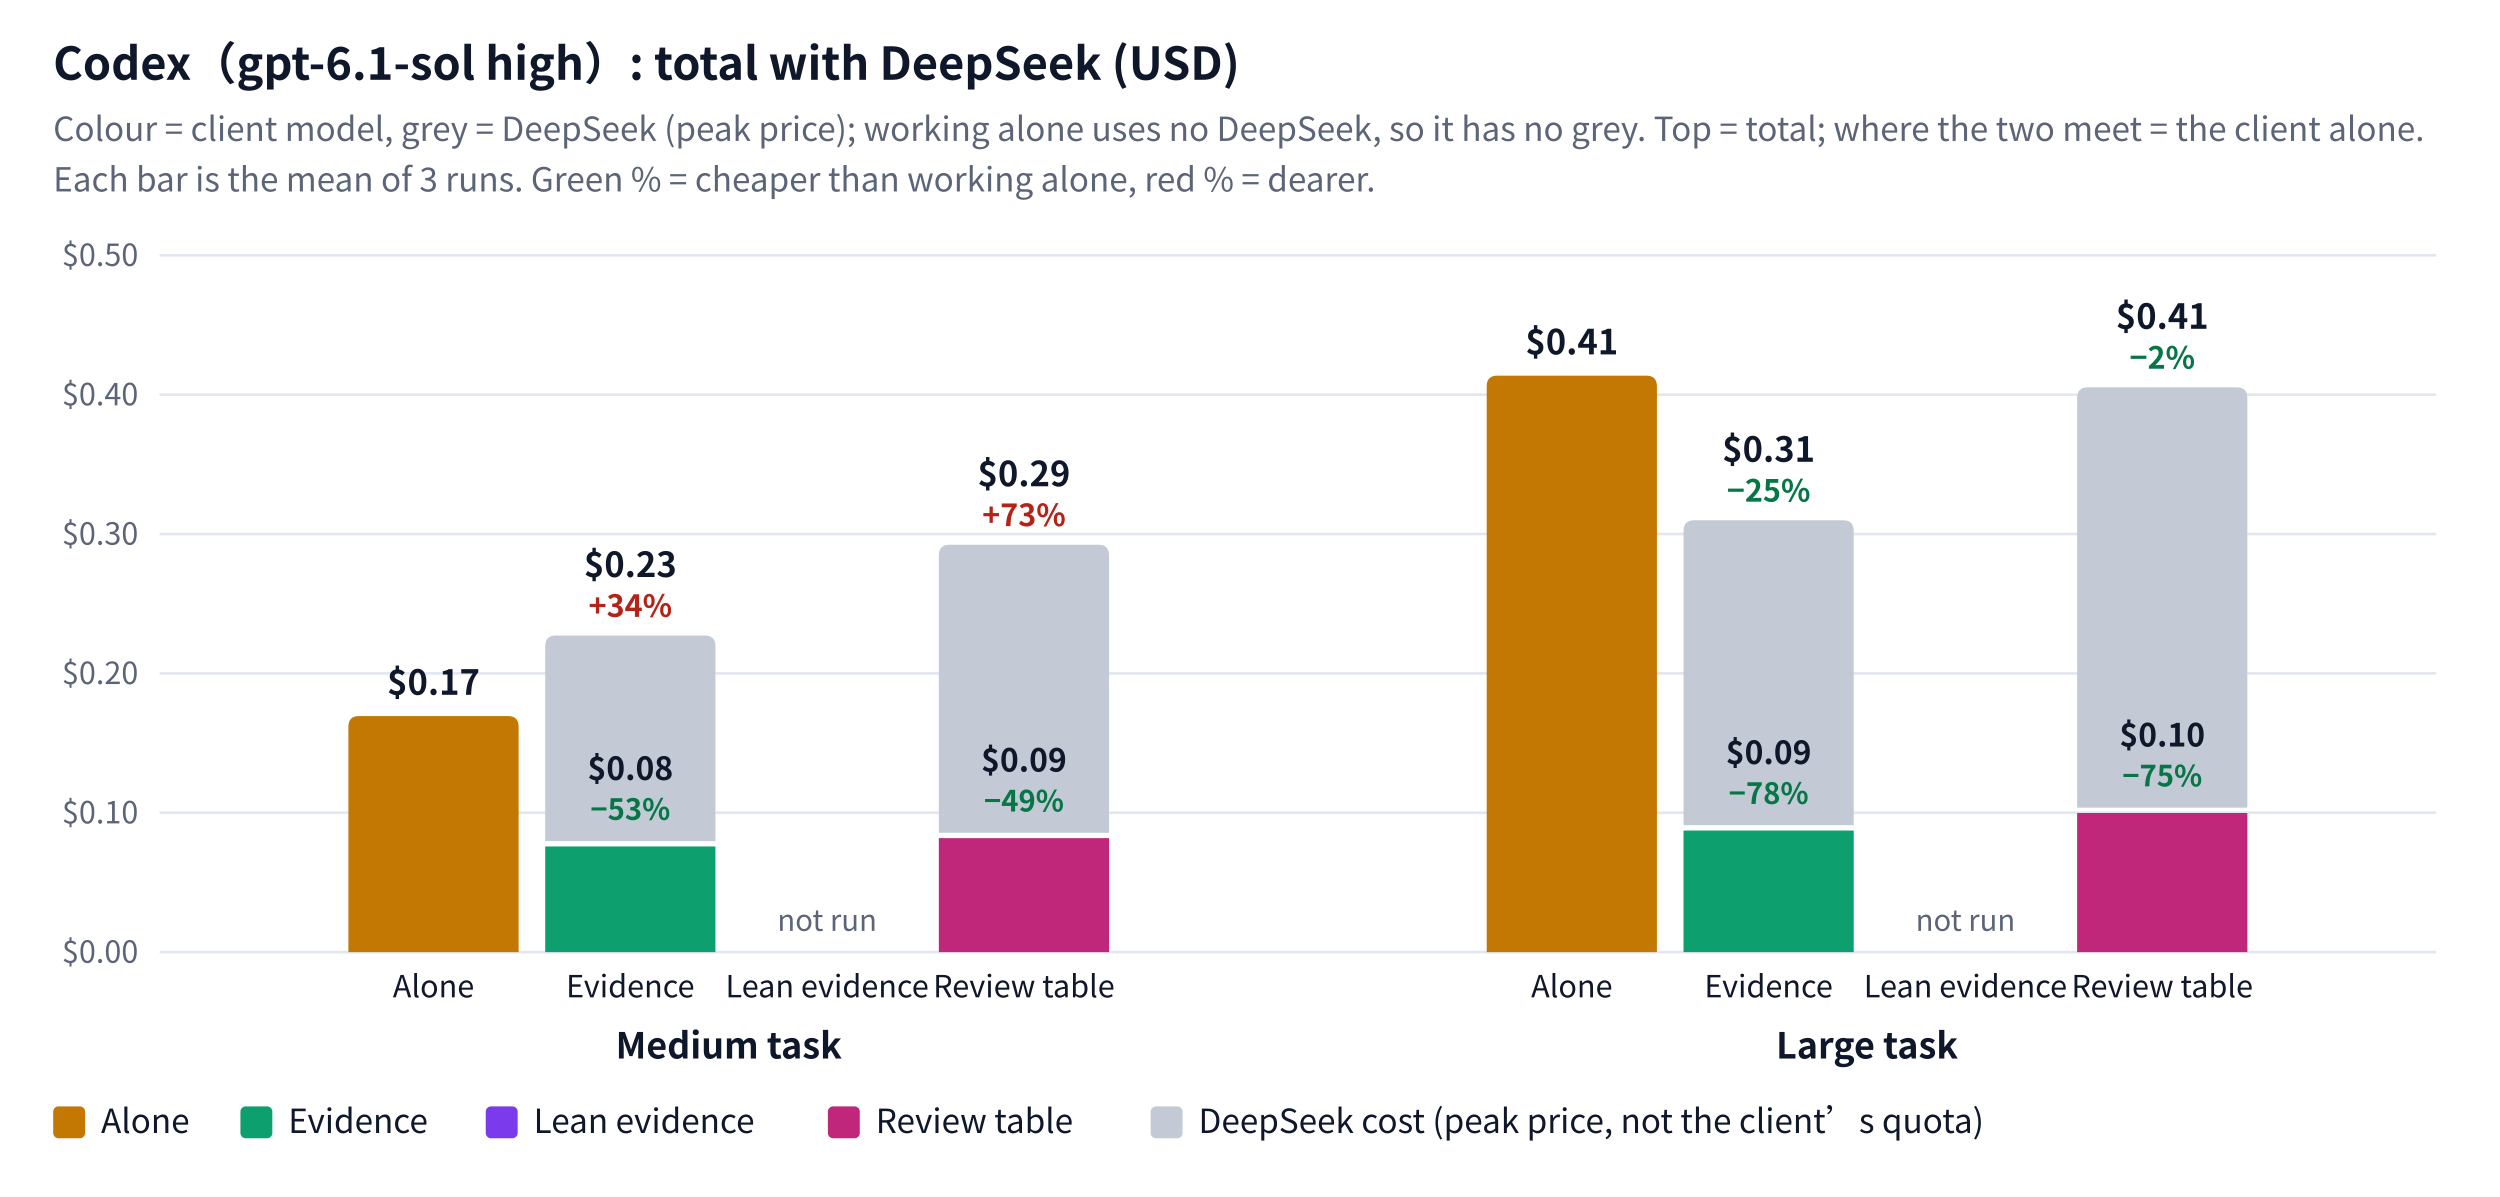
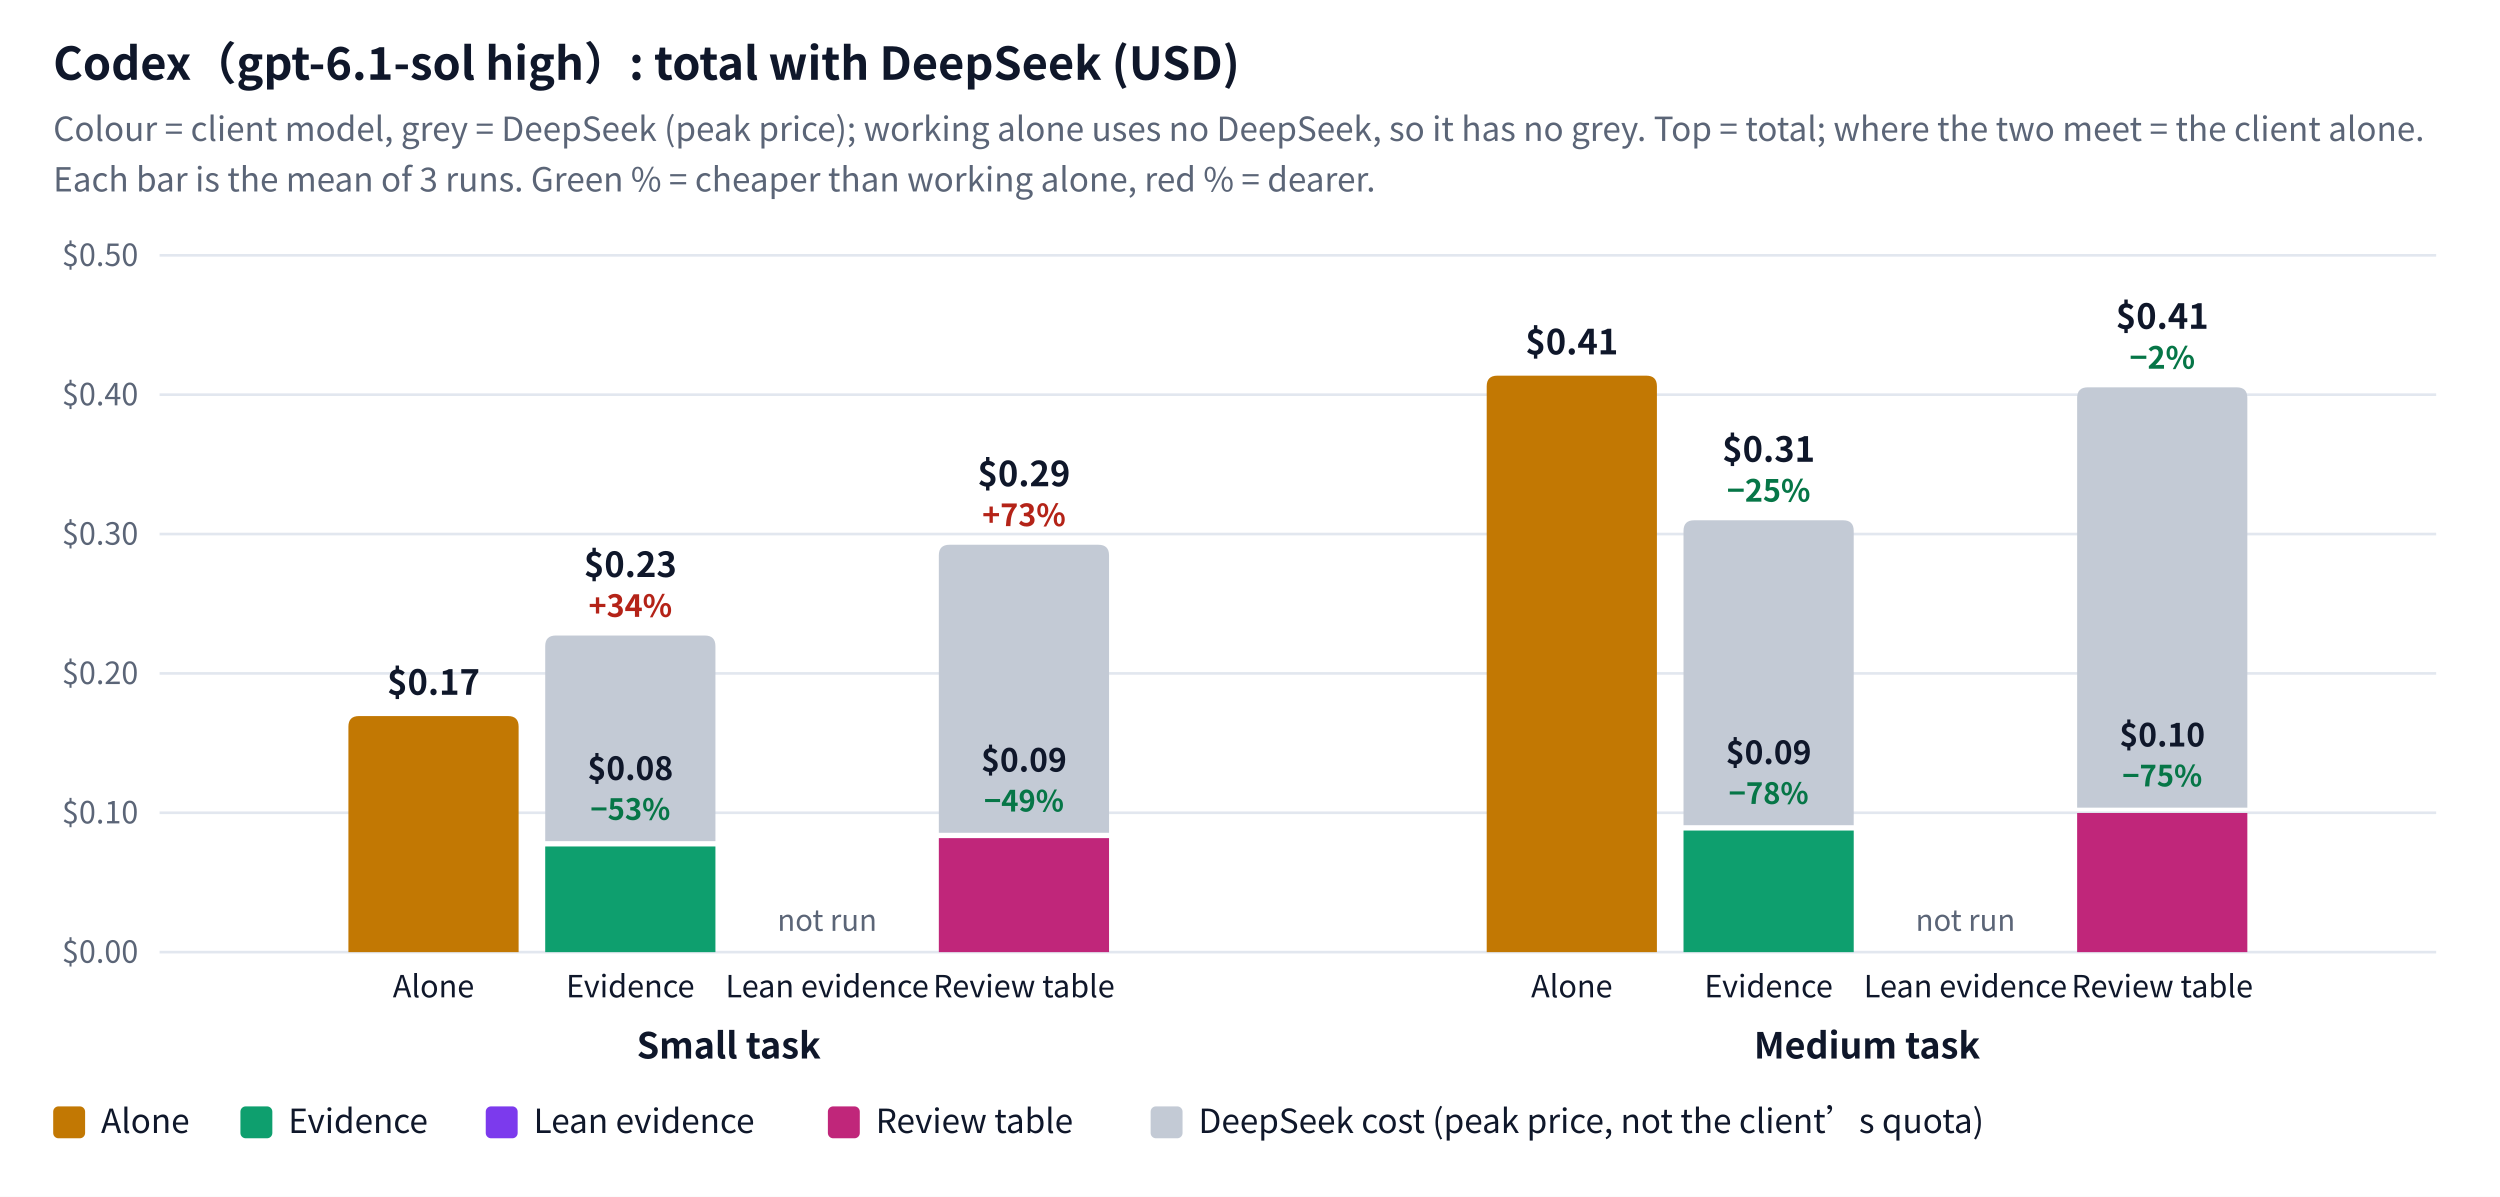
<svg xmlns="http://www.w3.org/2000/svg" width="940" height="450" viewBox="0 0 940 450" font-family="-apple-system, 'Segoe UI', 'PingFang SC', 'Noto Sans CJK SC', Helvetica, Arial, sans-serif">
  <rect width="940" height="450" fill="#FFFFFF" />
  <text x="20" y="30" font-size="17" font-weight="600" fill="#0F172A">Codex（gpt-6.1-sol high）: total with DeepSeek (USD)</text>
  <text x="20" y="53" font-size="12.5" fill="#5B6577">Colour = client model, grey = DeepSeek (peak price); working alone uses no DeepSeek, so it has no grey. Top = total; where the two meet = the client alone.</text>
  <text x="20" y="72" font-size="12.5" fill="#5B6577">Each bar is the mean of 3 runs. Green % = cheaper than working alone, red % = dearer.</text>
  <line x1="60" x2="916" y1="358" y2="358" stroke="#E2E7EF" />
  <text x="52" y="362" font-size="11.5" fill="#5B6577" text-anchor="end">$0.00</text>
  <line x1="60" x2="916" y1="305.6" y2="305.6" stroke="#E2E7EF" />
  <text x="52" y="309.6" font-size="11.5" fill="#5B6577" text-anchor="end">$0.10</text>
  <line x1="60" x2="916" y1="253.2" y2="253.2" stroke="#E2E7EF" />
  <text x="52" y="257.2" font-size="11.5" fill="#5B6577" text-anchor="end">$0.20</text>
  <line x1="60" x2="916" y1="200.8" y2="200.8" stroke="#E2E7EF" />
  <text x="52" y="204.8" font-size="11.5" fill="#5B6577" text-anchor="end">$0.30</text>
  <line x1="60" x2="916" y1="148.4" y2="148.4" stroke="#E2E7EF" />
  <text x="52" y="152.4" font-size="11.5" fill="#5B6577" text-anchor="end">$0.40</text>
  <line x1="60" x2="916" y1="96" y2="96" stroke="#E2E7EF" />
  <text x="52" y="100" font-size="11.5" fill="#5B6577" text-anchor="end">$0.50</text>
  <text x="163" y="375" font-size="11.5" fill="#0F172A" text-anchor="middle">Alone</text>
  <path d="M131,358 V273.236 Q131,269.236 135,269.236 H191 Q195,269.236 195,273.236 V358 Z" fill="#C27803" />
  <text x="163" y="261.236" font-size="13" font-weight="600" fill="#0F172A" text-anchor="middle">$0.17</text>
  <text x="237" y="375" font-size="11.5" fill="#0F172A" text-anchor="middle">Evidence</text>
  <rect x="205" y="318.273" width="64" height="39.727" fill="#0E9F6E" />
  <path d="M205,316.273 V242.954 Q205,238.954 209,238.954 H265 Q269,238.954 269,242.954 V316.273 Z" fill="#C3CAD5" />
  <text x="237" y="216.954" font-size="13" font-weight="600" fill="#0F172A" text-anchor="middle">$0.23</text>
  <text x="237" y="231.954" font-size="11.5" font-weight="600" fill="#B42318" text-anchor="middle">+34%</text>
  <text x="237" y="293.273" font-size="12" font-weight="600" fill="#0F172A" text-anchor="middle">$0.08</text>
  <text x="237" y="308.273" font-size="11" font-weight="600" fill="#067647" text-anchor="middle">−53%</text>
  <text x="311" y="375" font-size="11.5" fill="#0F172A" text-anchor="middle">Lean evidence</text>
  <text x="311" y="350" font-size="11" fill="#5B6577" text-anchor="middle">not run</text>
  <text x="385" y="375" font-size="11.5" fill="#0F172A" text-anchor="middle">Review table</text>
  <rect x="353" y="315.134" width="64" height="42.866" fill="#C0267A" />
  <path d="M353,313.134 V208.83 Q353,204.83 357,204.83 H413 Q417,204.83 417,208.83 V313.134 Z" fill="#C3CAD5" />
  <text x="385" y="182.83" font-size="13" font-weight="600" fill="#0F172A" text-anchor="middle">$0.29</text>
  <text x="385" y="197.83" font-size="11.5" font-weight="600" fill="#B42318" text-anchor="middle">+73%</text>
  <text x="385" y="290.134" font-size="12" font-weight="600" fill="#0F172A" text-anchor="middle">$0.09</text>
  <text x="385" y="305.134" font-size="11" font-weight="600" fill="#067647" text-anchor="middle">−49%</text>
-   <text x="274" y="398" font-size="13.5" font-weight="600" fill="#0F172A" text-anchor="middle">Medium task</text>
+   <text x="274" y="398" font-size="13.5" font-weight="600" fill="#0F172A" text-anchor="middle">Small task</text>
  <text x="591" y="375" font-size="11.5" fill="#0F172A" text-anchor="middle">Alone</text>
  <path d="M559,358 V145.248 Q559,141.248 563,141.248 H619 Q623,141.248 623,145.248 V358 Z" fill="#C27803" />
  <text x="591" y="133.248" font-size="13" font-weight="600" fill="#0F172A" text-anchor="middle">$0.41</text>
  <text x="665" y="375" font-size="11.5" fill="#0F172A" text-anchor="middle">Evidence</text>
  <rect x="633" y="312.282" width="64" height="45.718" fill="#0E9F6E" />
  <path d="M633,310.282 V199.625 Q633,195.625 637,195.625 H693 Q697,195.625 697,199.625 V310.282 Z" fill="#C3CAD5" />
  <text x="665" y="173.625" font-size="13" font-weight="600" fill="#0F172A" text-anchor="middle">$0.31</text>
  <text x="665" y="188.625" font-size="11.5" font-weight="600" fill="#067647" text-anchor="middle">−25%</text>
  <text x="665" y="287.282" font-size="12" font-weight="600" fill="#0F172A" text-anchor="middle">$0.09</text>
  <text x="665" y="302.282" font-size="11" font-weight="600" fill="#067647" text-anchor="middle">−78%</text>
  <text x="739" y="375" font-size="11.5" fill="#0F172A" text-anchor="middle">Lean evidence</text>
  <text x="739" y="350" font-size="11" fill="#5B6577" text-anchor="middle">not run</text>
  <text x="813" y="375" font-size="11.5" fill="#0F172A" text-anchor="middle">Review table</text>
  <rect x="781" y="305.684" width="64" height="52.316" fill="#C0267A" />
  <path d="M781,303.684 V149.636 Q781,145.636 785,145.636 H841 Q845,145.636 845,149.636 V303.684 Z" fill="#C3CAD5" />
  <text x="813" y="123.636" font-size="13" font-weight="600" fill="#0F172A" text-anchor="middle">$0.41</text>
  <text x="813" y="138.636" font-size="11.5" font-weight="600" fill="#067647" text-anchor="middle">−2%</text>
  <text x="813" y="280.684" font-size="12" font-weight="600" fill="#0F172A" text-anchor="middle">$0.10</text>
  <text x="813" y="295.684" font-size="11" font-weight="600" fill="#067647" text-anchor="middle">−75%</text>
-   <text x="702" y="398" font-size="13.5" font-weight="600" fill="#0F172A" text-anchor="middle">Large task</text>
+   <text x="702" y="398" font-size="13.5" font-weight="600" fill="#0F172A" text-anchor="middle">Medium task</text>
  <rect x="20" y="416" width="12" height="12" rx="2" fill="#C27803" />
  <text x="38" y="426" font-size="12.5" fill="#0F172A">Alone</text>
  <rect x="90.4" y="416" width="12" height="12" rx="2" fill="#0E9F6E" />
  <text x="108.4" y="426" font-size="12.5" fill="#0F172A">Evidence</text>
  <rect x="182.64" y="416" width="12" height="12" rx="2" fill="#7C3AED" />
  <text x="200.64" y="426" font-size="12.5" fill="#0F172A">Lean evidence</text>
  <rect x="311.28" y="416" width="12" height="12" rx="2" fill="#C0267A" />
  <text x="329.28" y="426" font-size="12.5" fill="#0F172A">Review table</text>
  <rect x="432.64" y="416" width="12" height="12" rx="2" fill="#C3CAD5" />
  <text x="450.64" y="426" font-size="12.5" fill="#0F172A">DeepSeek cost (peak price, not the client’s quota)</text>
</svg>
